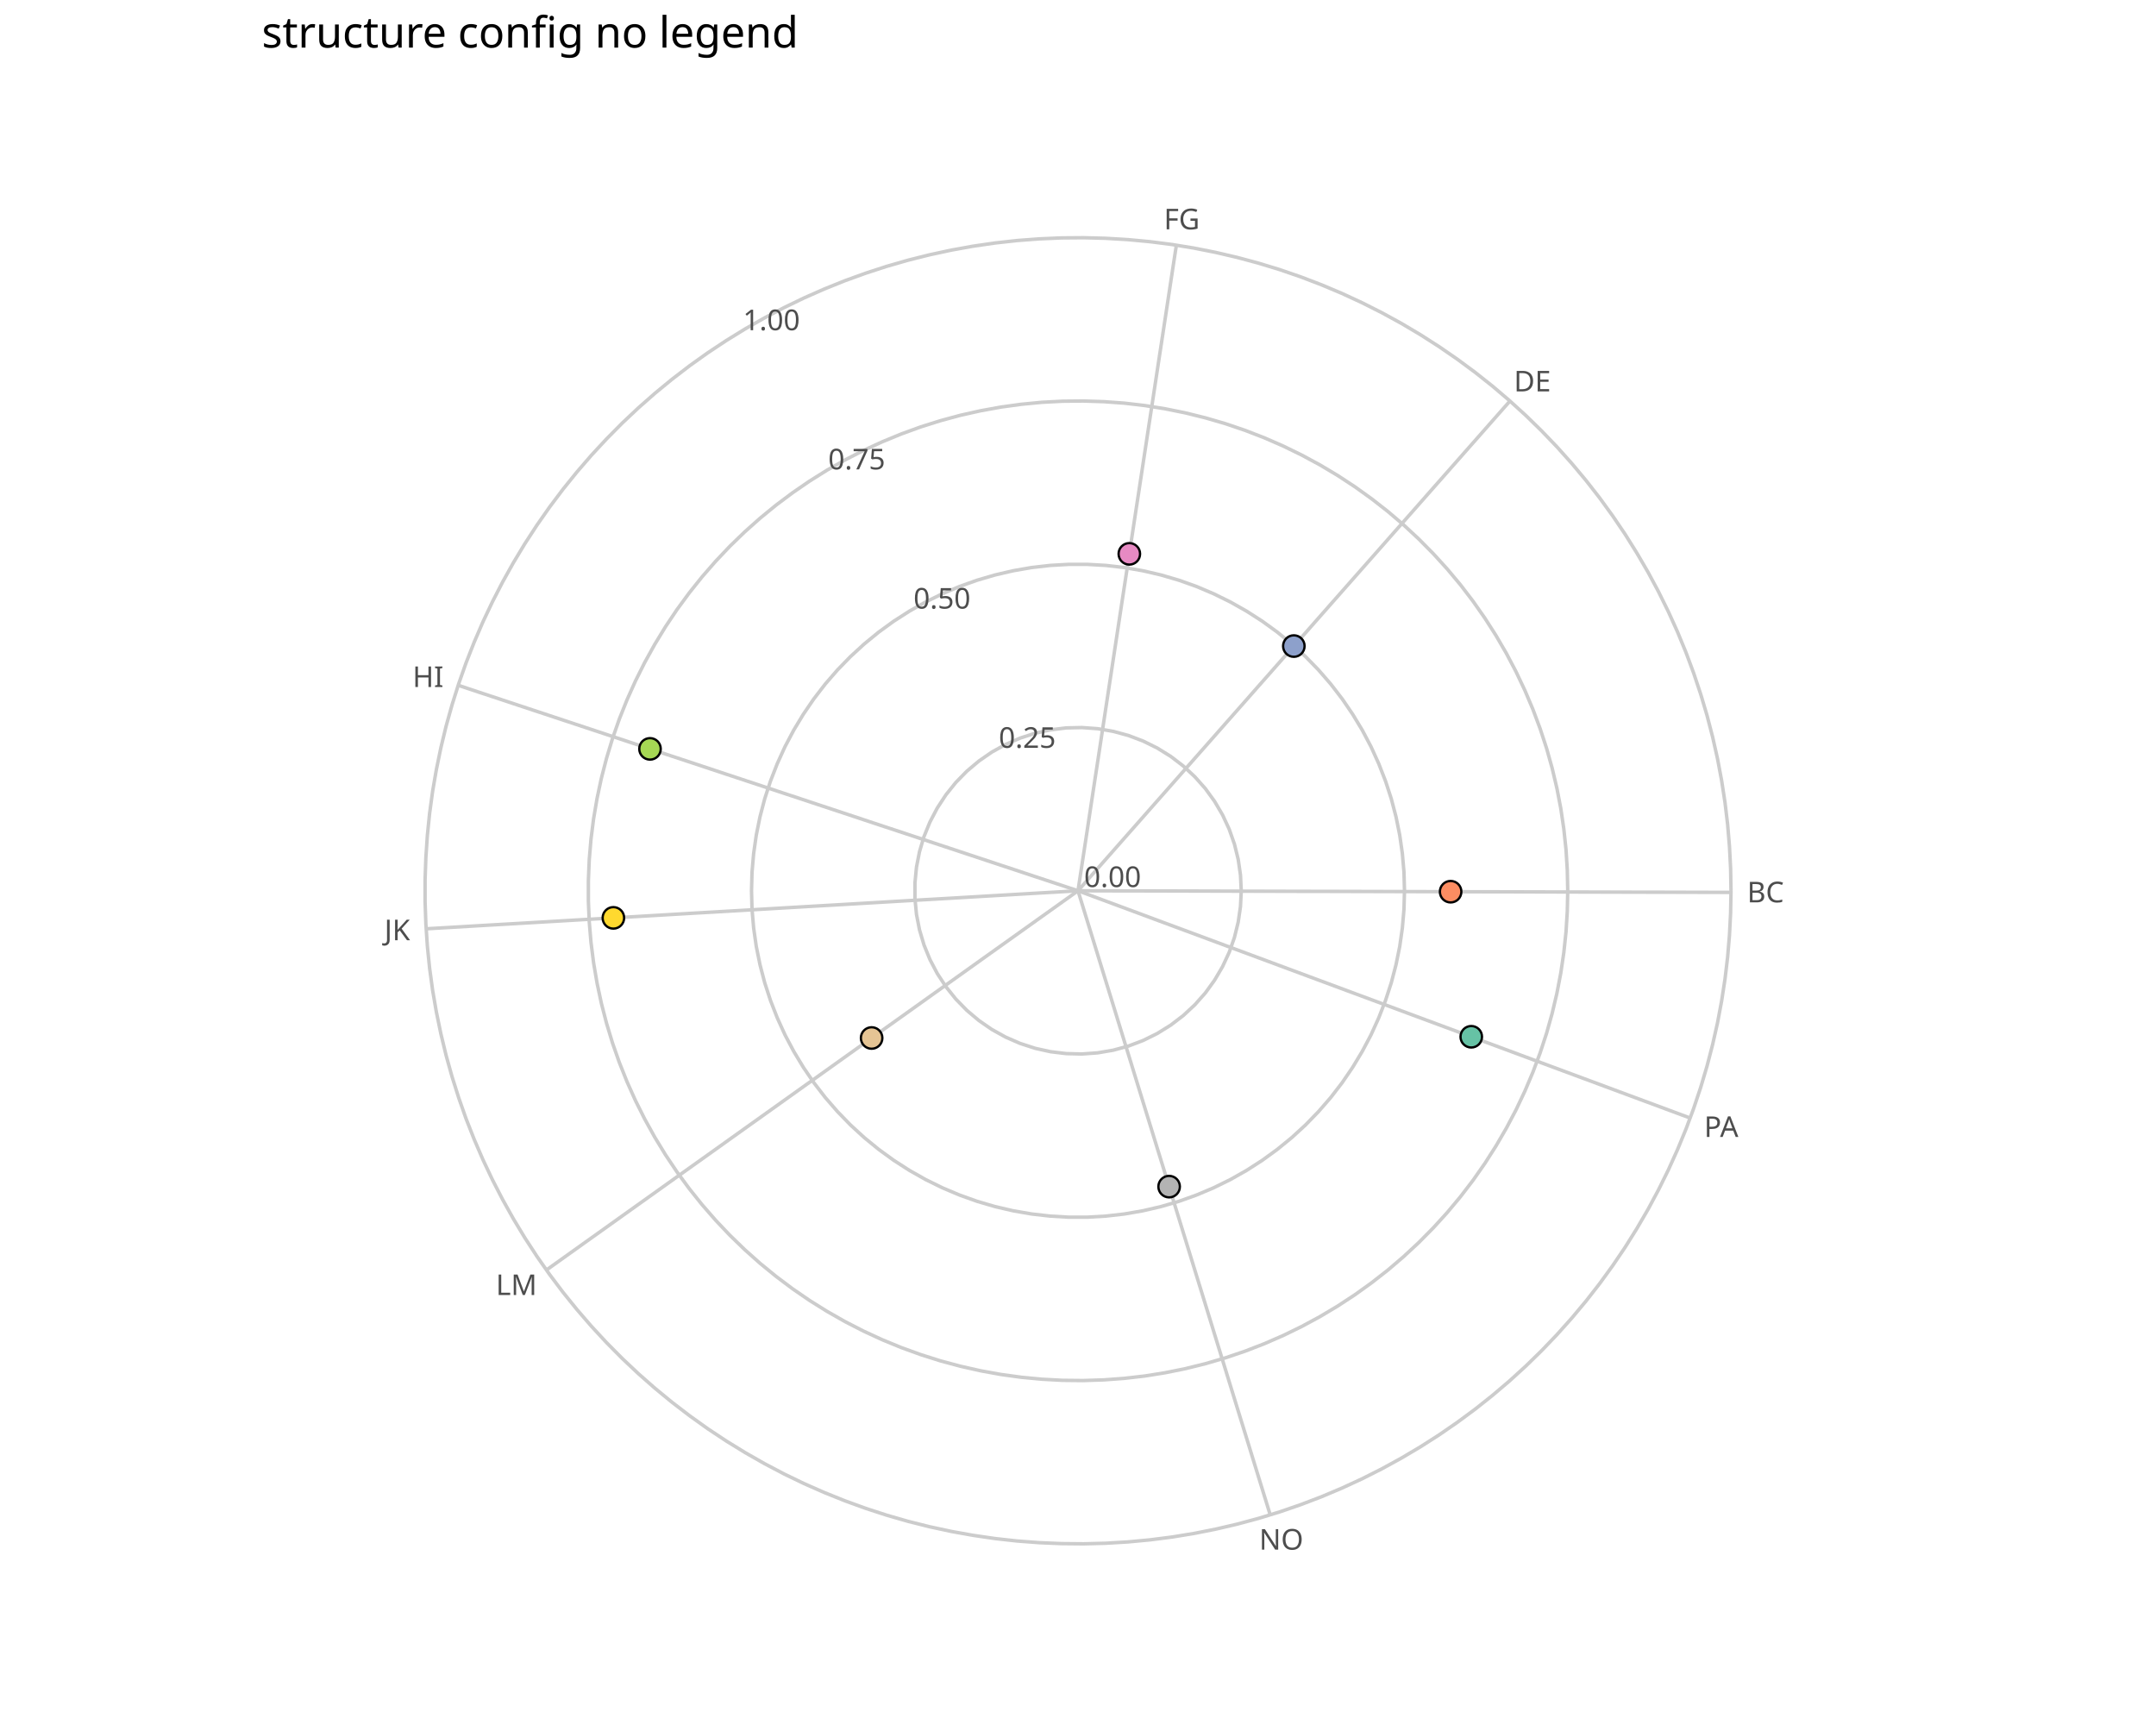
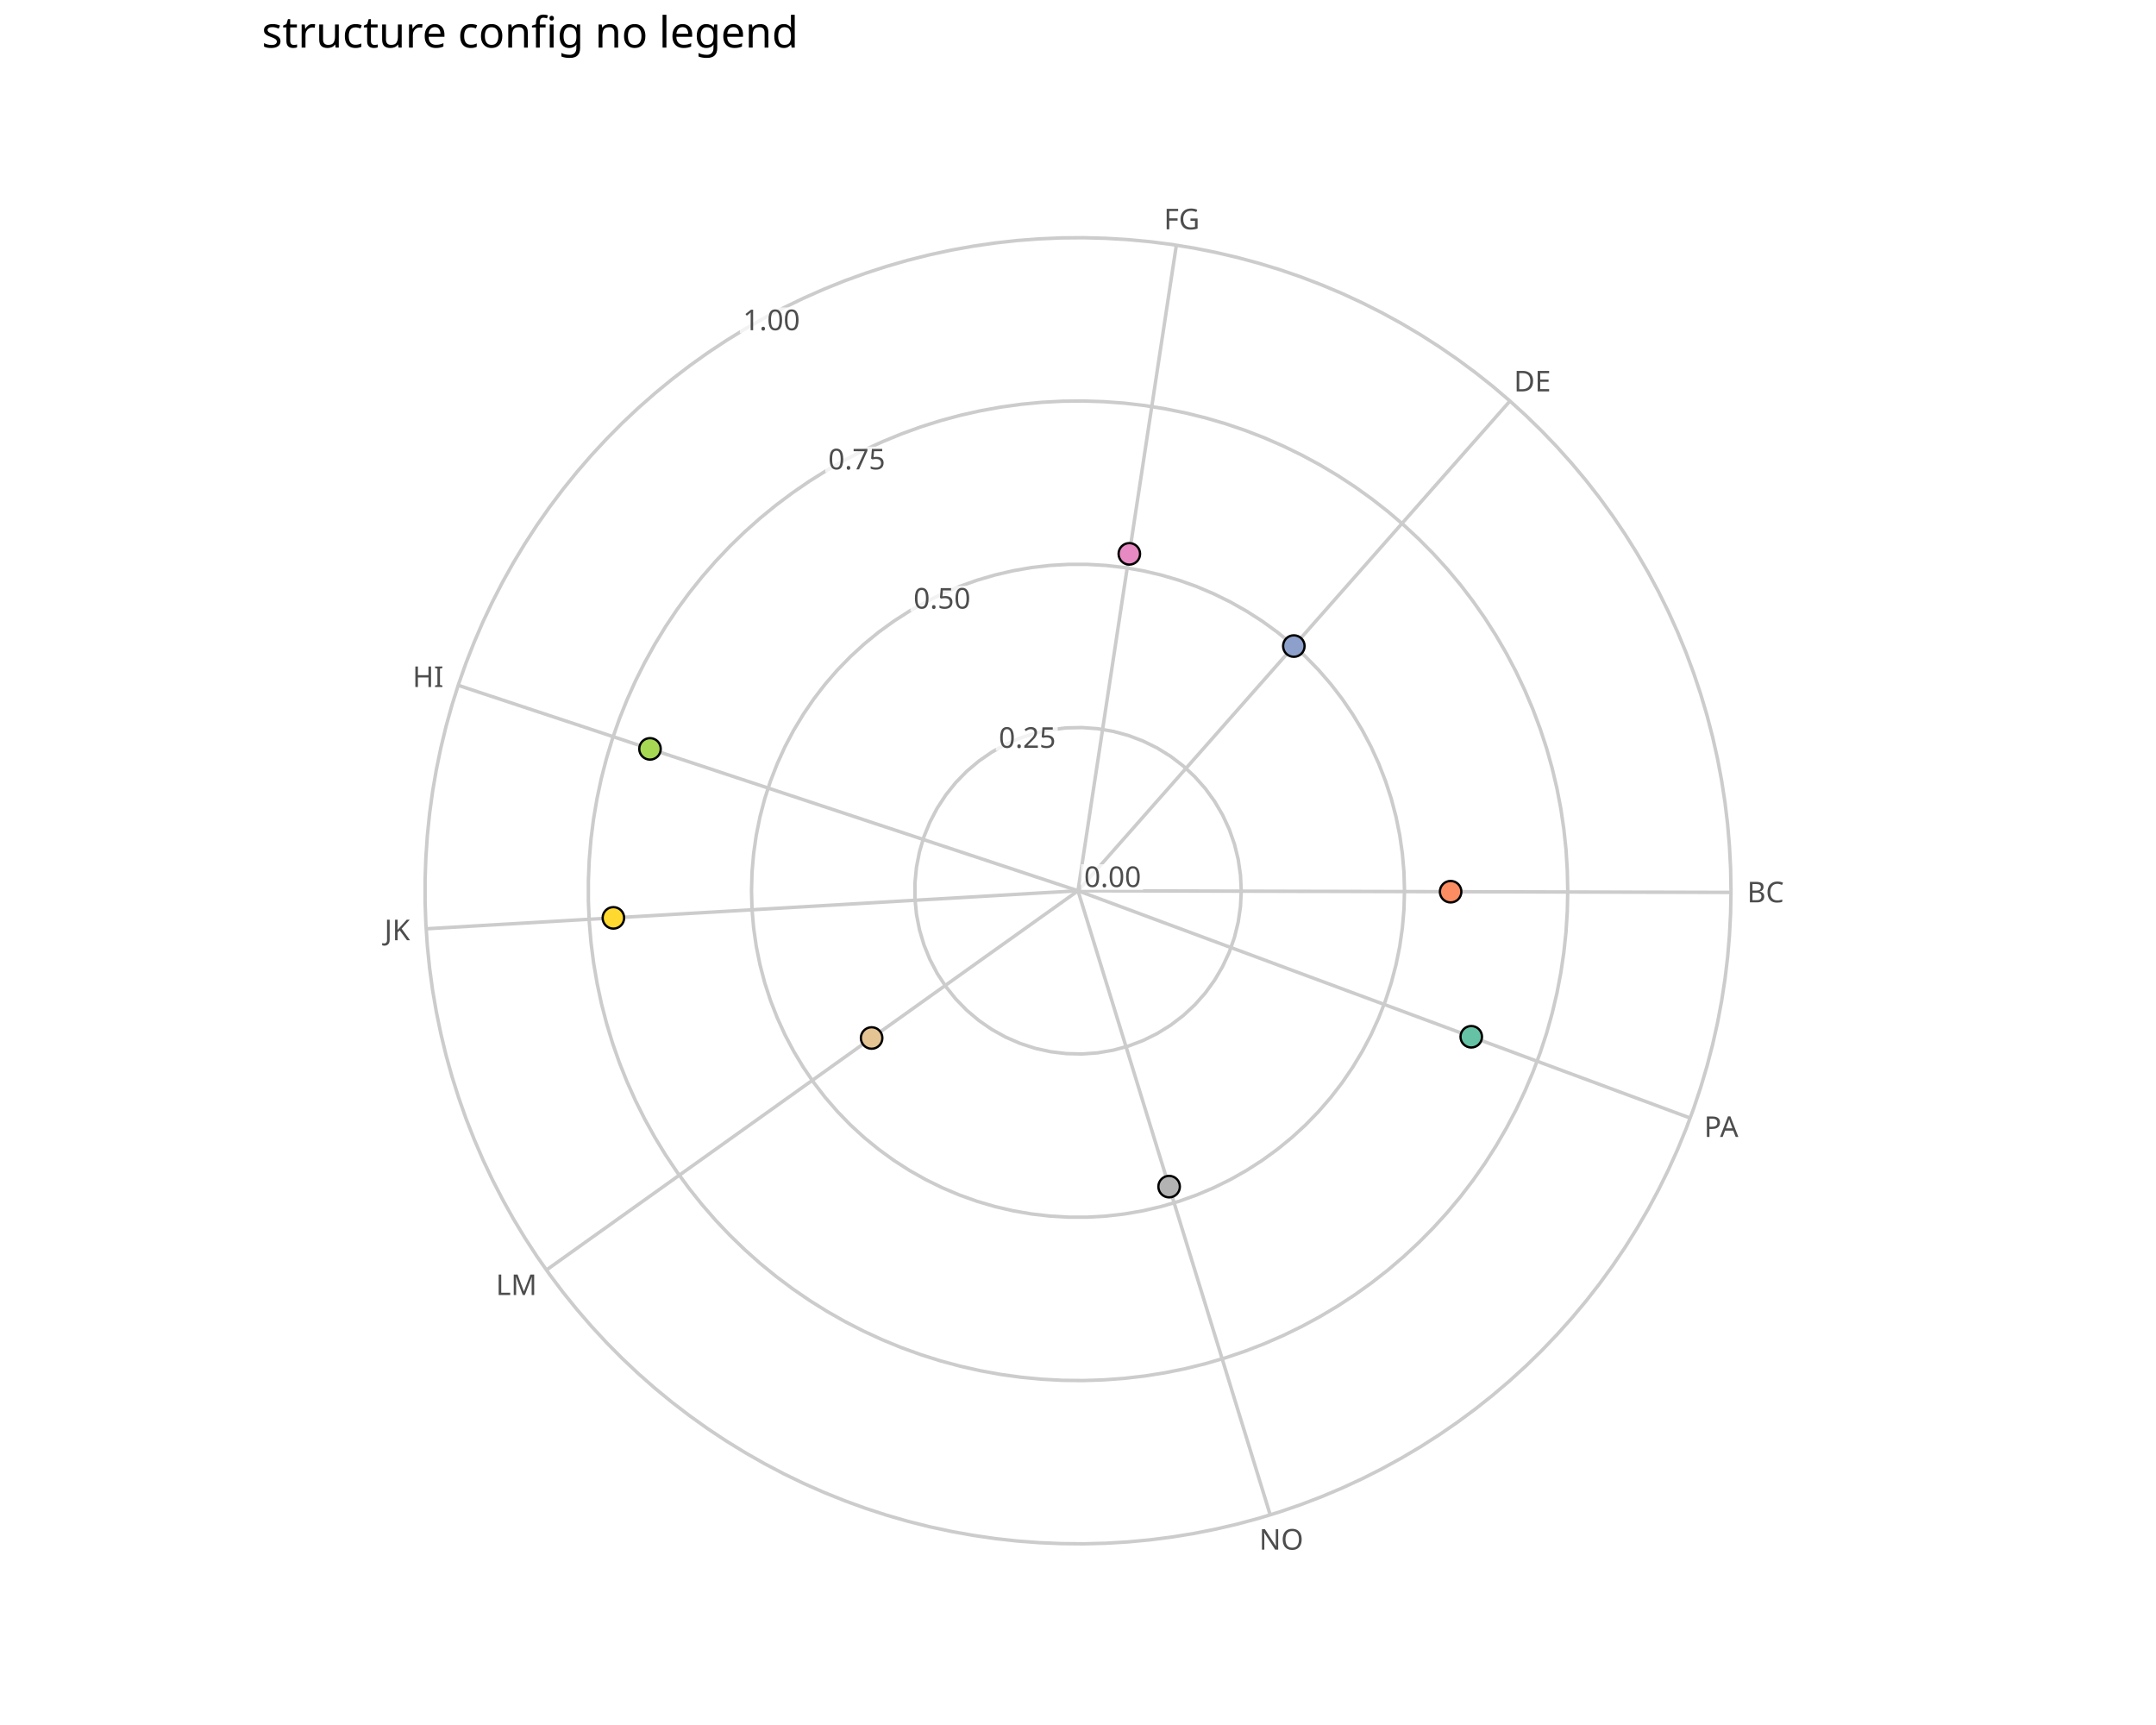
<svg xmlns="http://www.w3.org/2000/svg" class="svglite" data-engine-version="2.0" width="720.00pt" height="576.00pt" viewBox="0 0 720.00 576.00">
  <defs>
    <style type="text/css">
    .svglite line, .svglite polyline, .svglite polygon, .svglite path, .svglite rect, .svglite circle {
      fill: none;
      stroke: #000000;
      stroke-linecap: round;
      stroke-linejoin: round;
      stroke-miterlimit: 10.00;
    }
  </style>
  </defs>
  <rect width="100%" height="100%" style="stroke: none; fill: #FFFFFF;" />
  <defs>
    <clipPath id="cpMC4wMHw3MjAuMDB8MC4wMHw1NzYuMDA=">
      <rect x="0.00" y="0.00" width="720.00" height="576.00" />
    </clipPath>
  </defs>
  <g clip-path="url(#cpMC4wMHw3MjAuMDB8MC4wMHw1NzYuMDA=)">
</g>
  <defs>
    <clipPath id="cpODEuNDR8NjM4LjU2fDAuMDB8NTc2LjAw">
      <rect x="81.44" y="0.00" width="557.12" height="576.00" />
    </clipPath>
  </defs>
  <g clip-path="url(#cpODEuNDR8NjM4LjU2fDAuMDB8NTc2LjAw)">
    <rect x="81.44" y="0.00" width="557.12" height="576.00" style="stroke-width: 1.16; stroke: none; fill: #FFFFFF;" />
  </g>
  <g clip-path="url(#cpMC4wMHw3MjAuMDB8MC4wMHw1NzYuMDA=)">
    <polyline points="360.00,297.44 360.00,297.44 " style="stroke-width: 1.16; stroke: #CCCCCC; stroke-linecap: butt;" />
    <polyline points="414.52,297.44 414.26,292.18 413.50,286.96 412.24,281.85 410.49,276.88 408.27,272.10 405.60,267.56 402.51,263.30 399.01,259.36 395.15,255.77 390.97,252.57 386.49,249.79 381.77,247.46 376.85,245.59 371.76,244.21 366.57,243.32 361.32,242.94 356.05,243.06 350.82,243.70 345.68,244.84 340.67,246.46 335.84,248.57 331.23,251.13 326.90,254.12 322.87,257.52 319.19,261.29 315.90,265.39 313.01,269.80 310.56,274.47 308.57,279.34 307.07,284.39 306.06,289.56 305.55,294.80 305.55,300.07 306.06,305.32 307.07,310.49 308.57,315.53 310.56,320.41 313.01,325.08 315.90,329.48 319.19,333.59 322.87,337.36 326.90,340.76 331.23,343.75 335.84,346.31 340.67,348.41 345.68,350.04 350.82,351.18 356.05,351.81 361.32,351.94 366.57,351.56 371.76,350.67 376.85,349.29 381.77,347.42 386.49,345.08 390.97,342.30 395.15,339.11 399.01,335.52 402.51,331.58 405.60,327.31 408.27,322.77 410.49,318.00 412.24,313.03 413.50,307.91 414.26,302.70 414.52,297.44 " style="stroke-width: 1.16; stroke: #CCCCCC; stroke-linecap: butt;" />
    <polyline points="469.03,297.44 468.86,291.21 468.32,285.01 467.44,278.85 466.20,272.74 464.62,266.72 462.69,260.80 460.43,255.00 457.85,249.33 454.94,243.82 451.72,238.49 448.21,233.35 444.41,228.42 440.33,223.71 435.99,219.25 431.40,215.04 426.58,211.09 421.54,207.43 416.30,204.07 410.88,201.01 405.29,198.26 399.56,195.83 393.69,193.74 387.72,191.99 381.65,190.58 375.52,189.51 369.33,188.80 363.11,188.45 356.89,188.45 350.67,188.80 344.48,189.51 338.35,190.58 332.28,191.99 326.31,193.74 320.44,195.83 314.71,198.26 309.12,201.01 303.70,204.07 298.46,207.43 293.42,211.09 288.60,215.04 284.01,219.25 279.67,223.71 275.59,228.42 271.79,233.35 268.28,238.49 265.06,243.82 262.15,249.33 259.57,255.00 257.31,260.80 255.38,266.72 253.80,272.74 252.56,278.85 251.68,285.01 251.14,291.21 250.97,297.44 251.14,303.66 251.68,309.87 252.56,316.03 253.80,322.13 255.38,328.16 257.31,334.08 259.57,339.88 262.15,345.55 265.06,351.05 268.28,356.39 271.79,361.53 275.59,366.46 279.67,371.16 284.01,375.63 288.60,379.84 293.42,383.78 298.46,387.44 303.70,390.81 309.12,393.87 314.71,396.62 320.44,399.04 326.31,401.14 332.28,402.89 338.35,404.30 344.48,405.36 350.67,406.07 356.89,406.43 363.11,406.43 369.33,406.07 375.52,405.36 381.65,404.30 387.72,402.89 393.69,401.14 399.56,399.04 405.29,396.62 410.88,393.87 416.30,390.81 421.54,387.44 426.58,383.78 431.40,379.84 435.99,375.63 440.33,371.16 444.41,366.46 448.21,361.53 451.72,356.39 454.94,351.05 457.85,345.55 460.43,339.88 462.69,334.08 464.62,328.16 466.20,322.13 467.44,316.03 468.32,309.87 468.86,303.66 469.03,297.44 " style="stroke-width: 1.16; stroke: #CCCCCC; stroke-linecap: butt;" />
    <polyline points="523.55,297.44 523.40,290.54 522.97,283.66 522.24,276.80 521.23,269.98 519.93,263.21 518.34,256.50 516.48,249.86 514.33,243.31 511.91,236.85 509.22,230.50 506.27,224.27 503.05,218.16 499.58,212.20 495.87,206.40 491.91,200.75 487.72,195.27 483.29,189.98 478.65,184.88 473.80,179.98 468.75,175.28 463.51,170.81 458.07,166.56 452.47,162.54 446.70,158.76 440.78,155.23 434.71,151.95 428.51,148.93 422.19,146.17 415.76,143.69 409.23,141.47 402.61,139.54 395.91,137.88 389.15,136.51 382.34,135.42 375.49,134.62 368.62,134.12 361.72,133.90 354.83,133.97 347.94,134.33 341.08,134.99 334.24,135.93 327.46,137.16 320.73,138.67 314.07,140.47 307.50,142.54 301.01,144.90 294.64,147.52 288.37,150.41 282.24,153.56 276.24,156.96 270.39,160.62 264.71,164.52 259.19,168.65 253.85,173.02 248.70,177.60 243.74,182.40 239.00,187.41 234.47,192.60 230.16,197.99 226.08,203.55 222.24,209.28 218.65,215.17 215.31,221.20 212.22,227.37 209.40,233.66 206.84,240.06 204.56,246.57 202.56,253.17 200.83,259.85 199.39,266.59 198.23,273.39 197.36,280.23 196.78,287.10 196.49,293.99 196.49,300.89 196.78,307.78 197.36,314.65 198.23,321.49 199.39,328.29 200.83,335.03 202.56,341.71 204.56,348.31 206.84,354.81 209.40,361.22 212.22,367.51 215.31,373.68 218.65,379.71 222.24,385.60 226.08,391.33 230.16,396.89 234.47,402.27 239.00,407.47 243.74,412.47 248.70,417.27 253.85,421.86 259.19,426.22 264.71,430.36 270.39,434.26 276.24,437.91 282.24,441.32 288.37,444.47 294.64,447.36 301.01,449.98 307.50,452.33 314.07,454.41 320.73,456.20 327.46,457.72 334.24,458.95 341.08,459.89 347.94,460.54 354.83,460.91 361.72,460.98 368.62,460.76 375.49,460.25 382.34,459.46 389.15,458.37 395.91,457.00 402.61,455.34 409.23,453.40 415.76,451.19 422.19,448.70 428.51,445.95 434.71,442.93 440.78,439.65 446.70,436.12 452.47,432.34 458.07,428.32 463.51,424.07 468.75,419.59 473.80,414.90 478.65,410.00 483.29,404.90 487.72,399.60 491.91,394.13 495.87,388.48 499.58,382.67 503.05,376.71 506.27,370.61 509.22,364.38 511.91,358.03 514.33,351.57 516.48,345.02 518.34,338.38 519.93,331.67 521.23,324.89 522.24,318.07 522.97,311.22 523.40,304.33 523.55,297.44 " style="stroke-width: 1.16; stroke: #CCCCCC; stroke-linecap: butt;" />
    <polyline points="578.07,297.44 577.94,290.03 577.56,282.64 576.94,275.26 576.06,267.90 574.93,260.59 573.56,253.31 571.93,246.08 570.07,238.91 567.96,231.82 565.61,224.79 563.03,217.85 560.21,211.00 557.16,204.26 553.88,197.61 550.38,191.09 546.65,184.69 542.72,178.41 538.57,172.28 534.22,166.28 529.66,160.44 524.91,154.76 519.97,149.24 514.85,143.90 509.55,138.73 504.07,133.74 498.43,128.94 492.63,124.34 486.67,119.94 480.57,115.74 474.33,111.75 467.96,107.97 461.47,104.42 454.85,101.08 448.13,97.97 441.31,95.10 434.39,92.45 427.39,90.04 420.31,87.88 413.15,85.95 405.94,84.27 398.68,82.83 391.37,81.64 384.02,80.70 376.65,80.01 369.26,79.57 361.85,79.38 354.45,79.44 347.05,79.76 339.66,80.32 332.30,81.14 324.97,82.20 317.68,83.52 310.44,85.08 303.26,86.88 296.14,88.93 289.10,91.22 282.14,93.74 275.27,96.51 268.49,99.50 261.83,102.72 255.27,106.17 248.84,109.83 242.53,113.72 236.36,117.81 230.33,122.11 224.45,126.62 218.73,131.32 213.17,136.21 207.78,141.29 202.57,146.55 197.53,151.98 192.69,157.58 188.03,163.35 183.58,169.26 179.33,175.33 175.29,181.53 171.46,187.87 167.85,194.34 164.46,200.92 161.29,207.62 158.36,214.42 155.65,221.31 153.19,228.29 150.96,235.36 148.97,242.49 147.23,249.69 145.73,256.94 144.47,264.24 143.47,271.58 142.72,278.95 142.22,286.33 141.96,293.74 141.96,301.14 142.22,308.54 142.72,315.93 143.47,323.30 144.47,330.64 145.73,337.94 147.23,345.19 148.97,352.39 150.96,359.52 153.19,366.58 155.65,373.57 158.36,380.46 161.29,387.26 164.46,393.96 167.85,400.54 171.46,407.01 175.29,413.35 179.33,419.55 183.58,425.62 188.03,431.53 192.69,437.29 197.53,442.89 202.57,448.33 207.78,453.59 213.17,458.67 218.73,463.56 224.45,468.26 230.33,472.76 236.36,477.07 242.53,481.16 248.84,485.04 255.27,488.71 261.83,492.16 268.49,495.38 275.27,498.37 282.14,501.13 289.10,503.66 296.14,505.95 303.26,508.00 310.44,509.80 317.68,511.36 324.97,512.67 332.30,513.74 339.66,514.56 347.05,515.12 354.45,515.43 361.85,515.50 369.26,515.31 376.65,514.87 384.02,514.18 391.37,513.24 398.68,512.05 405.94,510.61 413.15,508.93 420.31,507.00 427.39,504.83 434.39,502.42 441.31,499.78 448.13,496.90 454.85,493.80 461.47,490.46 467.96,486.90 474.33,483.13 480.57,479.14 486.67,474.94 492.63,470.54 498.43,465.93 504.07,461.14 509.55,456.15 514.85,450.98 519.97,445.63 524.91,440.11 529.66,434.43 534.22,428.59 538.57,422.60 542.72,416.47 546.65,410.19 550.38,403.79 553.88,397.26 557.16,390.62 560.21,383.87 563.03,377.03 565.61,370.09 567.96,363.06 570.07,355.96 571.93,348.80 573.56,341.57 574.93,334.29 576.06,326.97 576.94,319.62 577.56,312.24 577.94,304.84 578.07,297.44 " style="stroke-width: 1.16; stroke: #CCCCCC; stroke-linecap: butt;" />
    <polyline points="360.00,297.44 364.97,291.80 369.95,286.16 374.92,280.52 379.90,274.88 384.87,269.24 389.85,263.60 394.82,257.96 399.79,252.33 404.77,246.69 409.74,241.05 414.72,235.41 419.69,229.77 424.67,224.13 429.64,218.49 434.62,212.85 439.59,207.21 444.56,201.57 449.54,195.93 454.51,190.30 459.49,184.66 464.46,179.02 469.44,173.38 474.41,167.74 479.38,162.10 484.36,156.46 489.33,150.82 494.31,145.18 499.28,139.54 504.26,133.90 " style="stroke-width: 1.16; stroke: #CCCCCC; stroke-linecap: butt;" />
    <polyline points="360.00,297.44 361.13,290.00 362.27,282.57 363.40,275.14 364.53,267.70 365.66,260.27 366.80,252.84 367.93,245.40 369.06,237.97 370.19,230.53 371.33,223.10 372.46,215.67 373.59,208.23 374.72,200.80 375.86,193.37 376.99,185.93 378.12,178.50 379.25,171.06 380.39,163.63 381.52,156.20 382.65,148.76 383.78,141.33 384.92,133.90 386.05,126.46 387.18,119.03 388.32,111.59 389.45,104.16 390.58,96.73 391.71,89.29 392.85,81.86 " style="stroke-width: 1.16; stroke: #CCCCCC; stroke-linecap: butt;" />
    <polyline points="360.00,297.44 352.86,295.07 345.72,292.71 338.59,290.34 331.45,287.98 324.31,285.61 317.17,283.24 310.04,280.88 302.90,278.51 295.76,276.15 288.62,273.78 281.49,271.41 274.35,269.05 267.21,266.68 260.07,264.32 252.93,261.95 245.80,259.59 238.66,257.22 231.52,254.85 224.38,252.49 217.25,250.12 210.11,247.76 202.97,245.39 195.83,243.02 188.70,240.66 181.56,238.29 174.42,235.93 167.28,233.56 160.14,231.20 153.01,228.83 " style="stroke-width: 1.16; stroke: #CCCCCC; stroke-linecap: butt;" />
    <polyline points="360.00,297.44 352.49,297.88 344.99,298.31 337.48,298.75 329.97,299.19 322.47,299.63 314.96,300.07 307.45,300.50 299.95,300.94 292.44,301.38 284.93,301.82 277.43,302.26 269.92,302.69 262.41,303.13 254.90,303.57 247.40,304.01 239.89,304.45 232.38,304.88 224.88,305.32 217.37,305.76 209.86,306.20 202.36,306.64 194.85,307.07 187.34,307.51 179.84,307.95 172.33,308.39 164.82,308.82 157.32,309.26 149.81,309.70 142.30,310.14 " style="stroke-width: 1.16; stroke: #CCCCCC; stroke-linecap: butt;" />
    <polyline points="360.00,297.44 353.88,301.81 347.76,306.17 341.64,310.54 335.51,314.91 329.39,319.27 323.27,323.64 317.15,328.01 311.03,332.37 304.91,336.74 298.78,341.11 292.66,345.47 286.54,349.84 280.42,354.21 274.30,358.58 268.18,362.94 262.05,367.31 255.93,371.68 249.81,376.04 243.69,380.41 237.57,384.78 231.45,389.14 225.32,393.51 219.20,397.88 213.08,402.24 206.96,406.61 200.84,410.98 194.72,415.34 188.60,419.71 182.47,424.08 " style="stroke-width: 1.16; stroke: #CCCCCC; stroke-linecap: butt;" />
    <polyline points="360.00,297.44 362.21,304.62 364.43,311.81 366.64,319.00 368.85,326.18 371.07,333.37 373.28,340.56 375.49,347.74 377.71,354.93 379.92,362.12 382.13,369.30 384.35,376.49 386.56,383.68 388.78,390.86 390.99,398.05 393.20,405.23 395.42,412.42 397.63,419.61 399.84,426.79 402.06,433.98 404.27,441.17 406.48,448.35 408.70,455.54 410.91,462.73 413.12,469.91 415.34,477.10 417.55,484.28 419.76,491.47 421.98,498.66 424.19,505.84 " style="stroke-width: 1.16; stroke: #CCCCCC; stroke-linecap: butt;" />
    <polyline points="360.00,297.44 367.05,300.06 374.10,302.67 381.15,305.29 388.20,307.91 395.25,310.52 402.30,313.14 409.35,315.76 416.40,318.37 423.45,320.99 430.50,323.61 437.54,326.22 444.59,328.84 451.64,331.46 458.69,334.07 465.74,336.69 472.79,339.31 479.84,341.92 486.89,344.54 493.94,347.16 500.99,349.77 508.04,352.39 515.09,355.01 522.14,357.63 529.19,360.24 536.24,362.86 543.29,365.48 550.34,368.09 557.39,370.71 564.44,373.33 " style="stroke-width: 1.16; stroke: #CCCCCC; stroke-linecap: butt;" />
    <polyline points="360.00,297.44 367.52,297.46 375.04,297.48 382.56,297.49 390.08,297.51 397.60,297.53 405.12,297.55 412.64,297.57 420.16,297.59 427.68,297.61 435.20,297.63 442.71,297.64 450.23,297.66 457.75,297.68 465.27,297.70 472.79,297.72 480.31,297.74 487.83,297.76 495.35,297.78 502.87,297.79 510.39,297.81 517.91,297.83 525.43,297.85 532.95,297.87 540.47,297.89 547.99,297.91 555.51,297.92 563.03,297.94 570.55,297.96 578.07,297.98 " style="stroke-width: 1.16; stroke: #CCCCCC; stroke-linecap: butt;" />
    <circle cx="491.33" cy="346.19" r="3.59" style="stroke-width: 0.77; fill: #66C2A5;" />
    <circle cx="484.44" cy="297.75" r="3.59" style="stroke-width: 0.77; fill: #FC8D62;" />
    <circle cx="432.08" cy="215.73" r="3.59" style="stroke-width: 0.77; fill: #8DA0CB;" />
    <circle cx="377.14" cy="184.94" r="3.59" style="stroke-width: 0.77; fill: #E78AC3;" />
    <circle cx="217.07" cy="250.06" r="3.59" style="stroke-width: 0.77; fill: #A6D854;" />
    <circle cx="204.84" cy="306.49" r="3.59" style="stroke-width: 0.77; fill: #FFD92F;" />
    <circle cx="291.08" cy="346.60" r="3.59" style="stroke-width: 0.77; fill: #E5C494;" />
    <circle cx="390.43" cy="396.23" r="3.59" style="stroke-width: 0.77; fill: #B3B3B3;" />
    <text x="505.56" y="130.70" style="font-size: 9.60px; fill: #4D4D4D; font-family: sans;" textLength="13.34px" lengthAdjust="spacingAndGlyphs">DE</text>
    <text x="394.66" y="76.58" text-anchor="middle" style="font-size: 9.60px; fill: #4D4D4D; font-family: sans;" textLength="13.33px" lengthAdjust="spacingAndGlyphs">FG</text>
    <text x="148.14" y="229.40" text-anchor="end" style="font-size: 9.60px; fill: #4D4D4D; font-family: sans;" textLength="9.60px" lengthAdjust="spacingAndGlyphs">HI</text>
    <text x="136.94" y="313.95" text-anchor="end" style="font-size: 9.60px; fill: #4D4D4D; font-family: sans;" textLength="11.21px" lengthAdjust="spacingAndGlyphs">JK</text>
    <text x="179.33" y="432.42" text-anchor="end" style="font-size: 9.60px; fill: #4D4D4D; font-family: sans;" textLength="13.34px" lengthAdjust="spacingAndGlyphs">LM</text>
    <text x="427.89" y="517.45" text-anchor="middle" style="font-size: 9.60px; fill: #4D4D4D; font-family: sans;" textLength="14.41px" lengthAdjust="spacingAndGlyphs">NO</text>
    <text x="569.08" y="379.65" style="font-size: 9.60px; fill: #4D4D4D; font-family: sans;" textLength="12.81px" lengthAdjust="spacingAndGlyphs">PA</text>
    <text x="583.45" y="301.31" style="font-size: 9.60px; fill: #4D4D4D; font-family: sans;" textLength="13.34px" lengthAdjust="spacingAndGlyphs">BC</text>
+     <rect x="361.04" y="288.59" width="20.68" height="8.60" style="stroke-width: 0.75; stroke: none; fill: #FFFFFF; fill-opacity: 0.75;" />
+     <rect x="332.56" y="242.10" width="20.68" height="8.60" style="stroke-width: 0.75; stroke: none; fill: #FFFFFF; fill-opacity: 0.75;" />
+     <rect x="304.07" y="195.62" width="20.68" height="8.60" style="stroke-width: 0.75; stroke: none; fill: #FFFFFF; fill-opacity: 0.75;" />
+     <rect x="275.59" y="149.14" width="20.68" height="8.60" style="stroke-width: 0.75; stroke: none; fill: #FFFFFF; fill-opacity: 0.75;" />
+     <rect x="247.10" y="102.65" width="20.68" height="8.60" style="stroke-width: 0.75; stroke: none; fill: #FFFFFF; fill-opacity: 0.75;" />
    <text x="362.04" y="296.19" style="font-size: 9.60px; fill: #4D4D4D; font-family: sans;" textLength="18.69px" lengthAdjust="spacingAndGlyphs">0.00</text>
    <text x="333.55" y="249.71" style="font-size: 9.60px; fill: #4D4D4D; font-family: sans;" textLength="18.69px" lengthAdjust="spacingAndGlyphs">0.25</text>
    <text x="305.07" y="203.22" style="font-size: 9.60px; fill: #4D4D4D; font-family: sans;" textLength="18.69px" lengthAdjust="spacingAndGlyphs">0.50</text>
    <text x="276.59" y="156.74" style="font-size: 9.60px; fill: #4D4D4D; font-family: sans;" textLength="18.69px" lengthAdjust="spacingAndGlyphs">0.75</text>
    <text x="248.10" y="110.26" style="font-size: 9.60px; fill: #4D4D4D; font-family: sans;" textLength="18.69px" lengthAdjust="spacingAndGlyphs">1.00</text>
    <text x="87.42" y="15.89" style="font-size: 14.40px; font-family: sans;" textLength="165.72px" lengthAdjust="spacingAndGlyphs">structure config no legend</text>
  </g>
</svg>
